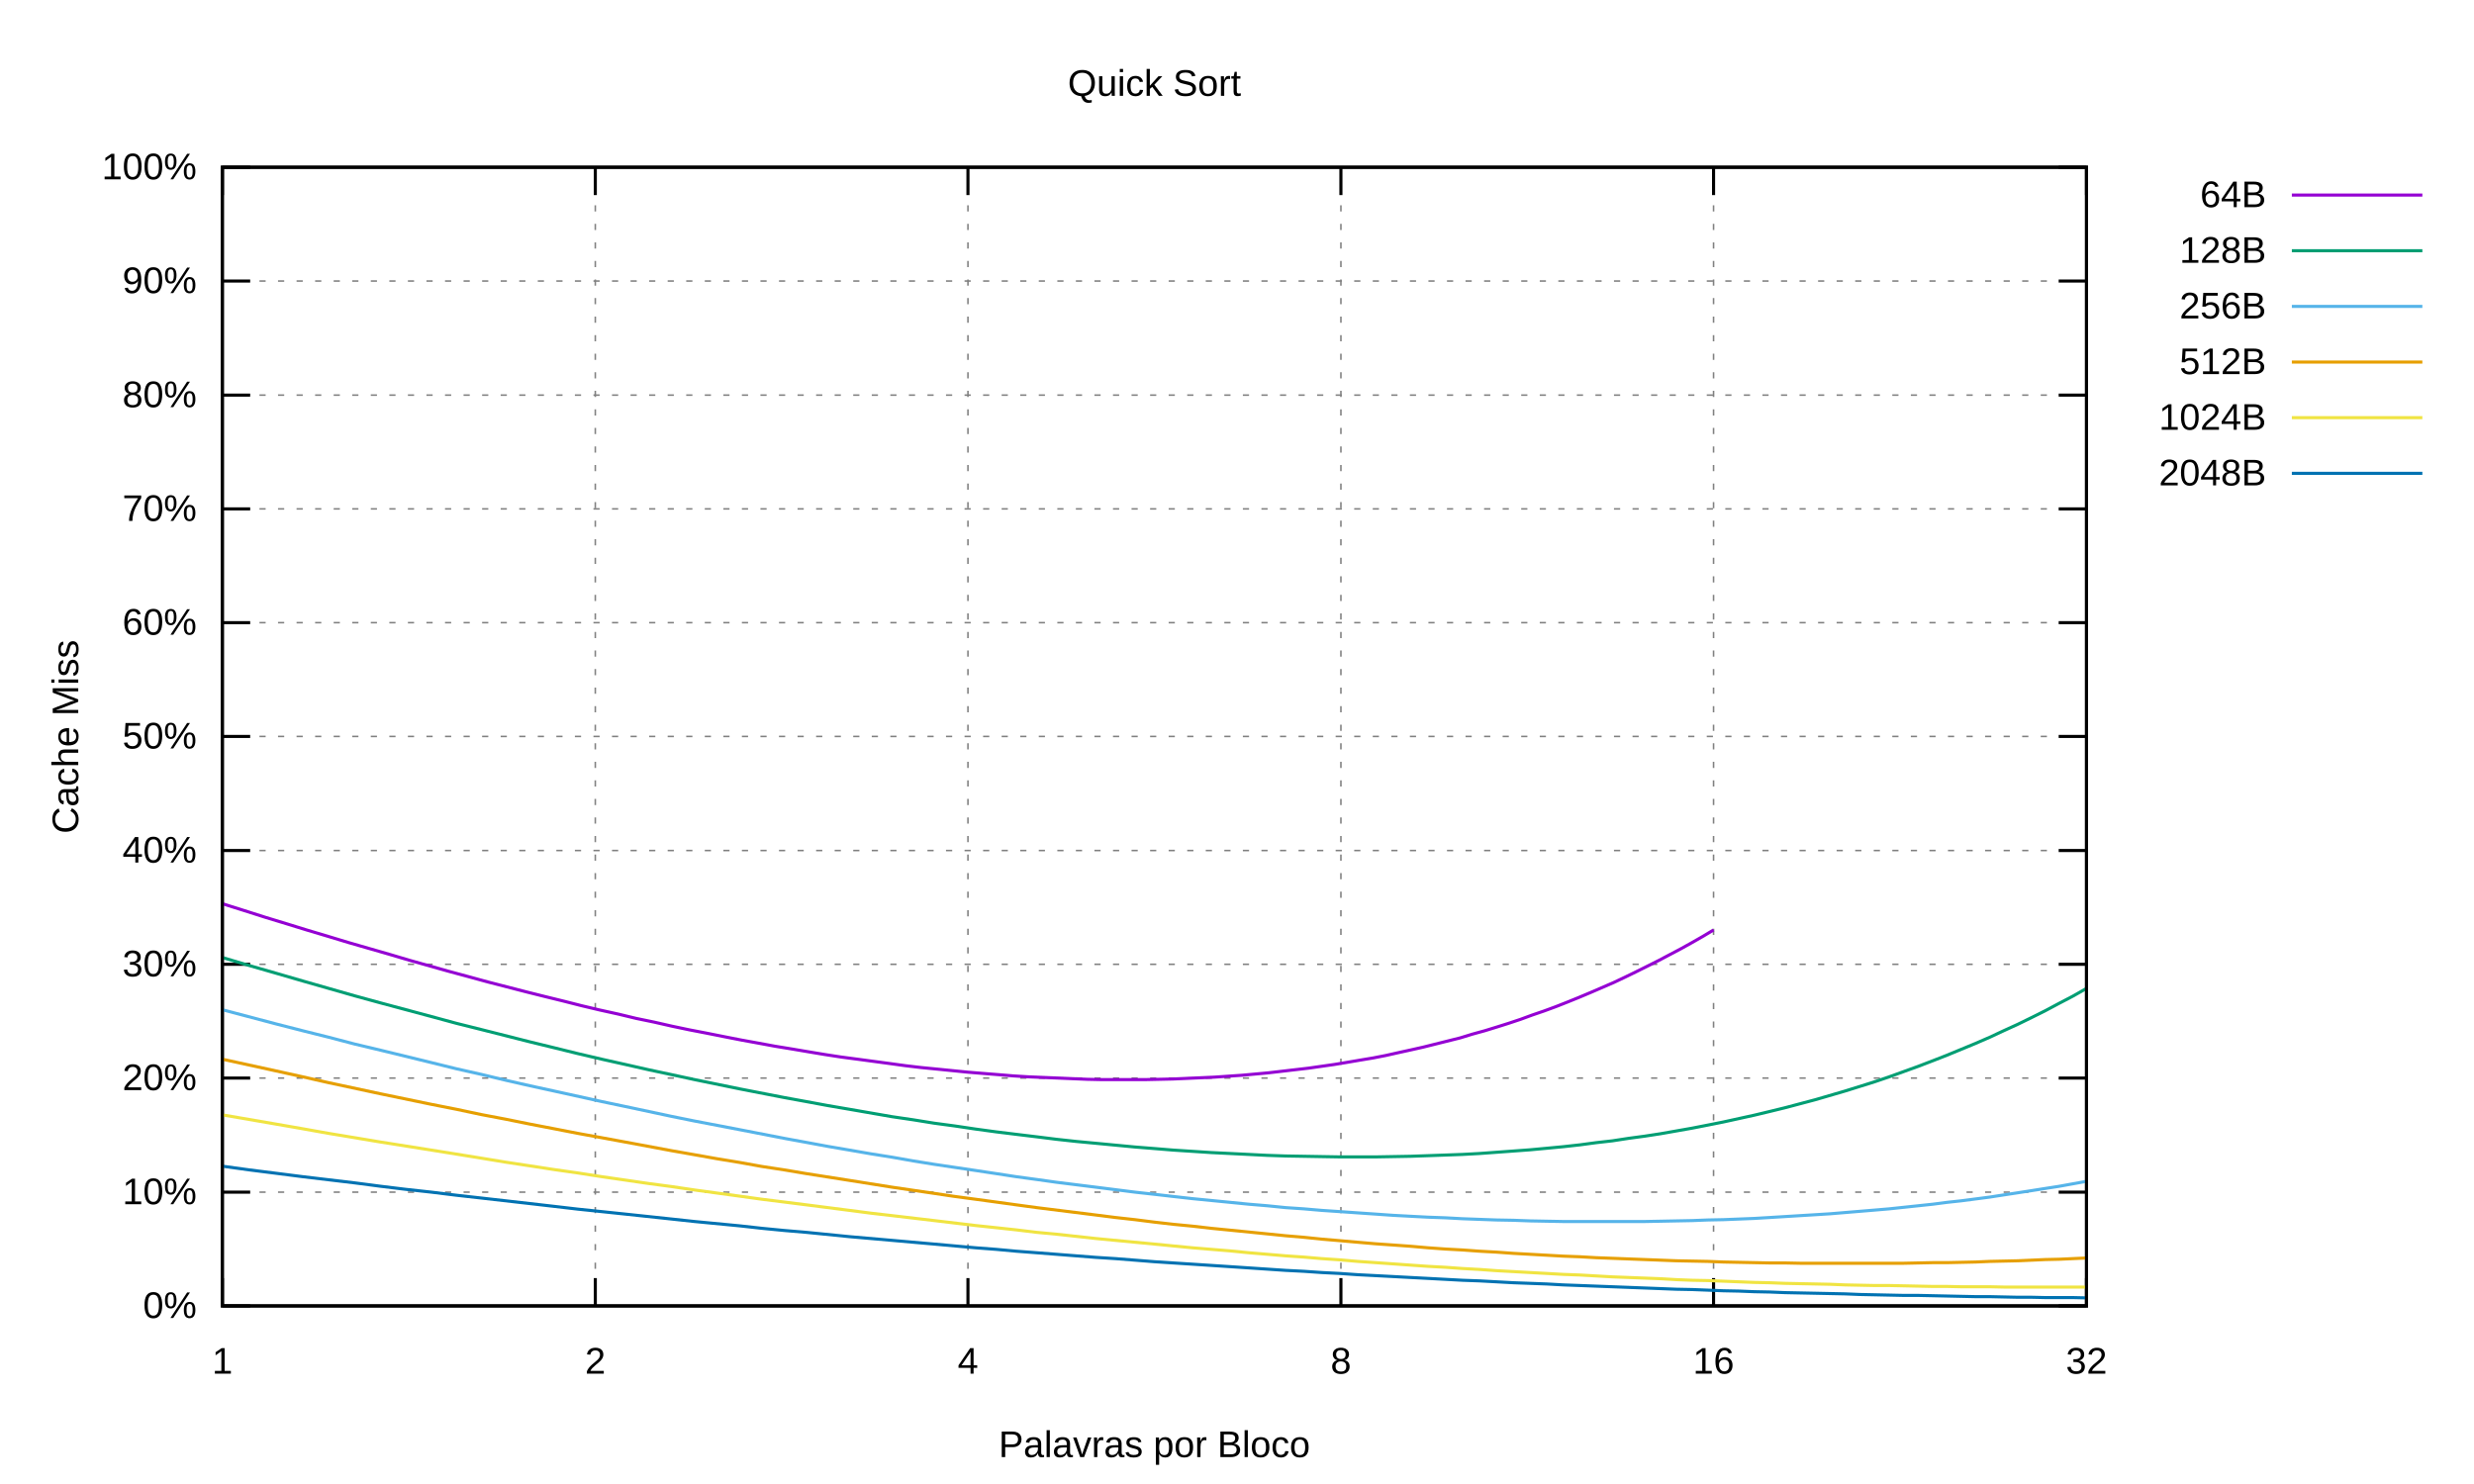
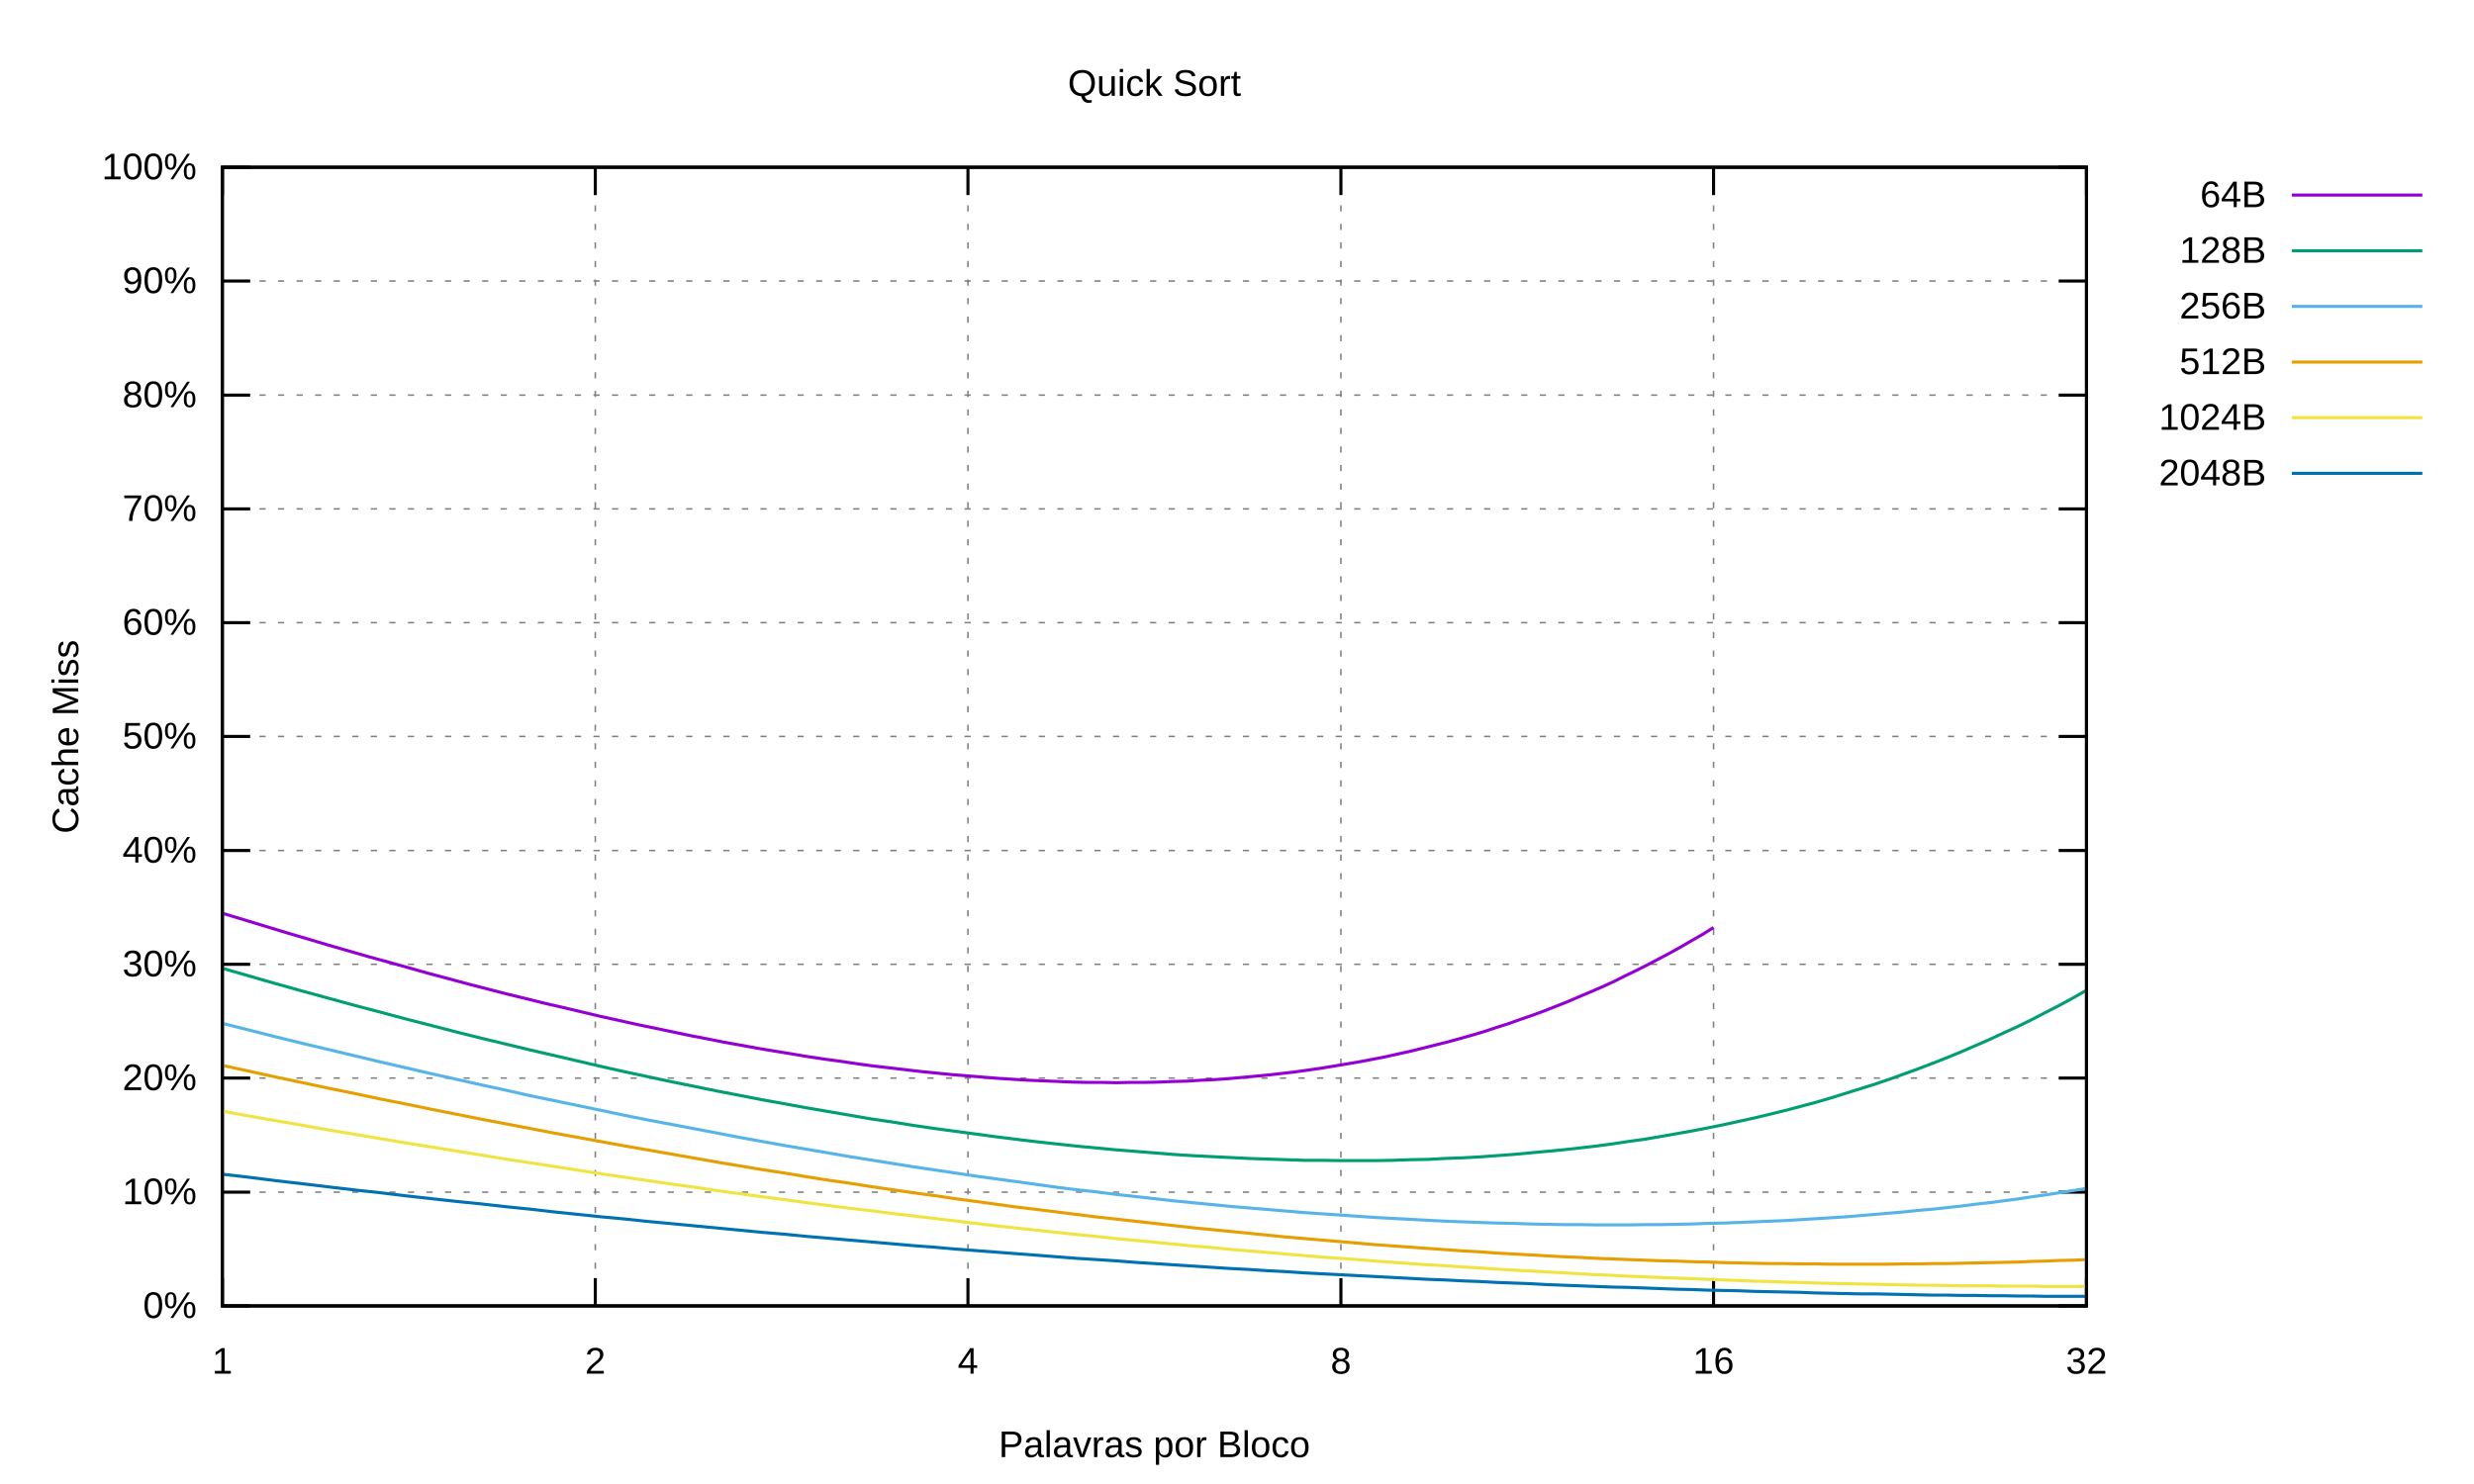
<svg xmlns="http://www.w3.org/2000/svg" xmlns:xlink="http://www.w3.org/1999/xlink" width="800" height="480" viewBox="0 0 800 480">
  <g id="gnuplot_canvas">
    <rect x="0" y="0" width="800" height="480" fill="none" />
    <defs>
      <circle id="gpDot" r="0.5" stroke-width="0.5" stroke="currentColor" />
      <path id="gpPt0" stroke-width="0.222" stroke="currentColor" d="M-1,0 h2 M0,-1 v2" />
      <path id="gpPt1" stroke-width="0.222" stroke="currentColor" d="M-1,-1 L1,1 M1,-1 L-1,1" />
      <path id="gpPt2" stroke-width="0.222" stroke="currentColor" d="M-1,0 L1,0 M0,-1 L0,1 M-1,-1 L1,1 M-1,1 L1,-1" />
      <rect id="gpPt3" stroke-width="0.222" stroke="currentColor" x="-1" y="-1" width="2" height="2" />
      <rect id="gpPt4" stroke-width="0.222" stroke="currentColor" fill="currentColor" x="-1" y="-1" width="2" height="2" />
      <circle id="gpPt5" stroke-width="0.222" stroke="currentColor" cx="0" cy="0" r="1" />
      <use xlink:href="#gpPt5" id="gpPt6" fill="currentColor" stroke="none" />
      <path id="gpPt7" stroke-width="0.222" stroke="currentColor" d="M0,-1.33 L-1.33,0.67 L1.33,0.67 z" />
      <use xlink:href="#gpPt7" id="gpPt8" fill="currentColor" stroke="none" />
      <use xlink:href="#gpPt7" id="gpPt9" stroke="currentColor" transform="rotate(180)" />
      <use xlink:href="#gpPt9" id="gpPt10" fill="currentColor" stroke="none" />
      <use xlink:href="#gpPt3" id="gpPt11" stroke="currentColor" transform="rotate(45)" />
      <use xlink:href="#gpPt11" id="gpPt12" fill="currentColor" stroke="none" />
      <path id="gpPt13" stroke-width="0.222" stroke="currentColor" d="M0,1.330 L1.265,0.411 L0.782,-1.067 L-0.782,-1.076 L-1.265,0.411 z" />
      <use xlink:href="#gpPt13" id="gpPt14" fill="currentColor" stroke="none" />
      <filter id="textbox" filterUnits="objectBoundingBox" x="0" y="0" height="1" width="1">
        <feFlood flood-color="white" flood-opacity="1" result="bgnd" />
        <feComposite in="SourceGraphic" in2="bgnd" operator="atop" />
      </filter>
      <filter id="greybox" filterUnits="objectBoundingBox" x="0" y="0" height="1" width="1">
        <feFlood flood-color="lightgrey" flood-opacity="1" result="grey" />
        <feComposite in="SourceGraphic" in2="grey" operator="atop" />
      </filter>
    </defs>
    <g fill="none" color="white" stroke="black" stroke-width="1.00" stroke-linecap="butt" stroke-linejoin="miter">
</g>
    <g fill="none" color="black" stroke="currentColor" stroke-width="1.00" stroke-linecap="butt" stroke-linejoin="miter">
</g>
    <g fill="none" color="black" stroke="black" stroke-width="0.50" stroke-linecap="butt" stroke-linejoin="miter">
</g>
    <g fill="none" color="gray" stroke="currentColor" stroke-width="0.50" stroke-linecap="butt" stroke-linejoin="miter">
      <path stroke="gray" stroke-dasharray="2,4" class="gridline" d="M71.9,422.4 L674.7,422.4  " />
    </g>
    <g fill="none" color="gray" stroke="gray" stroke-width="1.00" stroke-linecap="butt" stroke-linejoin="miter">
</g>
    <g fill="none" color="black" stroke="currentColor" stroke-width="1.00" stroke-linecap="butt" stroke-linejoin="miter">
      <path stroke="black" d="M71.9,422.4 L80.9,422.4 M674.7,422.4 L665.7,422.4  " />
      <g transform="translate(63.6,426.3)" stroke="none" fill="black" font-family="Arial" font-size="12.00" text-anchor="end">
        <text>
          <tspan font-family="Arial">0%</tspan>
        </text>
      </g>
    </g>
    <g fill="none" color="black" stroke="currentColor" stroke-width="1.00" stroke-linecap="butt" stroke-linejoin="miter">
</g>
    <g fill="none" color="black" stroke="black" stroke-width="0.50" stroke-linecap="butt" stroke-linejoin="miter">
</g>
    <g fill="none" color="gray" stroke="currentColor" stroke-width="0.50" stroke-linecap="butt" stroke-linejoin="miter">
      <path stroke="gray" stroke-dasharray="2,4" class="gridline" d="M71.9,385.6 L674.7,385.6  " />
    </g>
    <g fill="none" color="gray" stroke="gray" stroke-width="1.00" stroke-linecap="butt" stroke-linejoin="miter">
</g>
    <g fill="none" color="black" stroke="currentColor" stroke-width="1.00" stroke-linecap="butt" stroke-linejoin="miter">
      <path stroke="black" d="M71.9,385.6 L80.9,385.6 M674.7,385.6 L665.7,385.6  " />
      <g transform="translate(63.6,389.5)" stroke="none" fill="black" font-family="Arial" font-size="12.00" text-anchor="end">
        <text>
          <tspan font-family="Arial">10%</tspan>
        </text>
      </g>
    </g>
    <g fill="none" color="black" stroke="currentColor" stroke-width="1.00" stroke-linecap="butt" stroke-linejoin="miter">
</g>
    <g fill="none" color="black" stroke="black" stroke-width="0.50" stroke-linecap="butt" stroke-linejoin="miter">
</g>
    <g fill="none" color="gray" stroke="currentColor" stroke-width="0.50" stroke-linecap="butt" stroke-linejoin="miter">
      <path stroke="gray" stroke-dasharray="2,4" class="gridline" d="M71.9,348.7 L674.7,348.7  " />
    </g>
    <g fill="none" color="gray" stroke="gray" stroke-width="1.00" stroke-linecap="butt" stroke-linejoin="miter">
</g>
    <g fill="none" color="black" stroke="currentColor" stroke-width="1.00" stroke-linecap="butt" stroke-linejoin="miter">
      <path stroke="black" d="M71.9,348.7 L80.9,348.7 M674.7,348.7 L665.7,348.7  " />
      <g transform="translate(63.6,352.6)" stroke="none" fill="black" font-family="Arial" font-size="12.00" text-anchor="end">
        <text>
          <tspan font-family="Arial">20%</tspan>
        </text>
      </g>
    </g>
    <g fill="none" color="black" stroke="currentColor" stroke-width="1.00" stroke-linecap="butt" stroke-linejoin="miter">
</g>
    <g fill="none" color="black" stroke="black" stroke-width="0.50" stroke-linecap="butt" stroke-linejoin="miter">
</g>
    <g fill="none" color="gray" stroke="currentColor" stroke-width="0.50" stroke-linecap="butt" stroke-linejoin="miter">
      <path stroke="gray" stroke-dasharray="2,4" class="gridline" d="M71.9,311.9 L674.7,311.9  " />
    </g>
    <g fill="none" color="gray" stroke="gray" stroke-width="1.00" stroke-linecap="butt" stroke-linejoin="miter">
</g>
    <g fill="none" color="black" stroke="currentColor" stroke-width="1.00" stroke-linecap="butt" stroke-linejoin="miter">
      <path stroke="black" d="M71.9,311.9 L80.9,311.9 M674.7,311.9 L665.7,311.9  " />
      <g transform="translate(63.6,315.8)" stroke="none" fill="black" font-family="Arial" font-size="12.00" text-anchor="end">
        <text>
          <tspan font-family="Arial">30%</tspan>
        </text>
      </g>
    </g>
    <g fill="none" color="black" stroke="currentColor" stroke-width="1.00" stroke-linecap="butt" stroke-linejoin="miter">
</g>
    <g fill="none" color="black" stroke="black" stroke-width="0.50" stroke-linecap="butt" stroke-linejoin="miter">
</g>
    <g fill="none" color="gray" stroke="currentColor" stroke-width="0.50" stroke-linecap="butt" stroke-linejoin="miter">
      <path stroke="gray" stroke-dasharray="2,4" class="gridline" d="M71.9,275.1 L674.7,275.1  " />
    </g>
    <g fill="none" color="gray" stroke="gray" stroke-width="1.00" stroke-linecap="butt" stroke-linejoin="miter">
</g>
    <g fill="none" color="black" stroke="currentColor" stroke-width="1.00" stroke-linecap="butt" stroke-linejoin="miter">
      <path stroke="black" d="M71.9,275.1 L80.9,275.1 M674.7,275.1 L665.7,275.1  " />
      <g transform="translate(63.6,279.0)" stroke="none" fill="black" font-family="Arial" font-size="12.00" text-anchor="end">
        <text>
          <tspan font-family="Arial">40%</tspan>
        </text>
      </g>
    </g>
    <g fill="none" color="black" stroke="currentColor" stroke-width="1.00" stroke-linecap="butt" stroke-linejoin="miter">
</g>
    <g fill="none" color="black" stroke="black" stroke-width="0.50" stroke-linecap="butt" stroke-linejoin="miter">
</g>
    <g fill="none" color="gray" stroke="currentColor" stroke-width="0.50" stroke-linecap="butt" stroke-linejoin="miter">
      <path stroke="gray" stroke-dasharray="2,4" class="gridline" d="M71.9,238.2 L674.7,238.2  " />
    </g>
    <g fill="none" color="gray" stroke="gray" stroke-width="1.00" stroke-linecap="butt" stroke-linejoin="miter">
</g>
    <g fill="none" color="black" stroke="currentColor" stroke-width="1.00" stroke-linecap="butt" stroke-linejoin="miter">
      <path stroke="black" d="M71.9,238.2 L80.9,238.2 M674.7,238.2 L665.7,238.2  " />
      <g transform="translate(63.6,242.1)" stroke="none" fill="black" font-family="Arial" font-size="12.00" text-anchor="end">
        <text>
          <tspan font-family="Arial">50%</tspan>
        </text>
      </g>
    </g>
    <g fill="none" color="black" stroke="currentColor" stroke-width="1.00" stroke-linecap="butt" stroke-linejoin="miter">
</g>
    <g fill="none" color="black" stroke="black" stroke-width="0.50" stroke-linecap="butt" stroke-linejoin="miter">
</g>
    <g fill="none" color="gray" stroke="currentColor" stroke-width="0.50" stroke-linecap="butt" stroke-linejoin="miter">
      <path stroke="gray" stroke-dasharray="2,4" class="gridline" d="M71.9,201.4 L674.7,201.4  " />
    </g>
    <g fill="none" color="gray" stroke="gray" stroke-width="1.00" stroke-linecap="butt" stroke-linejoin="miter">
</g>
    <g fill="none" color="black" stroke="currentColor" stroke-width="1.00" stroke-linecap="butt" stroke-linejoin="miter">
      <path stroke="black" d="M71.9,201.4 L80.9,201.4 M674.7,201.4 L665.7,201.4  " />
      <g transform="translate(63.6,205.3)" stroke="none" fill="black" font-family="Arial" font-size="12.00" text-anchor="end">
        <text>
          <tspan font-family="Arial">60%</tspan>
        </text>
      </g>
    </g>
    <g fill="none" color="black" stroke="currentColor" stroke-width="1.00" stroke-linecap="butt" stroke-linejoin="miter">
</g>
    <g fill="none" color="black" stroke="black" stroke-width="0.50" stroke-linecap="butt" stroke-linejoin="miter">
</g>
    <g fill="none" color="gray" stroke="currentColor" stroke-width="0.50" stroke-linecap="butt" stroke-linejoin="miter">
      <path stroke="gray" stroke-dasharray="2,4" class="gridline" d="M71.9,164.6 L674.7,164.6  " />
    </g>
    <g fill="none" color="gray" stroke="gray" stroke-width="1.00" stroke-linecap="butt" stroke-linejoin="miter">
</g>
    <g fill="none" color="black" stroke="currentColor" stroke-width="1.00" stroke-linecap="butt" stroke-linejoin="miter">
      <path stroke="black" d="M71.9,164.6 L80.9,164.6 M674.7,164.6 L665.7,164.6  " />
      <g transform="translate(63.6,168.5)" stroke="none" fill="black" font-family="Arial" font-size="12.00" text-anchor="end">
        <text>
          <tspan font-family="Arial">70%</tspan>
        </text>
      </g>
    </g>
    <g fill="none" color="black" stroke="currentColor" stroke-width="1.00" stroke-linecap="butt" stroke-linejoin="miter">
</g>
    <g fill="none" color="black" stroke="black" stroke-width="0.50" stroke-linecap="butt" stroke-linejoin="miter">
</g>
    <g fill="none" color="gray" stroke="currentColor" stroke-width="0.50" stroke-linecap="butt" stroke-linejoin="miter">
      <path stroke="gray" stroke-dasharray="2,4" class="gridline" d="M71.9,127.8 L674.7,127.8  " />
    </g>
    <g fill="none" color="gray" stroke="gray" stroke-width="1.00" stroke-linecap="butt" stroke-linejoin="miter">
</g>
    <g fill="none" color="black" stroke="currentColor" stroke-width="1.00" stroke-linecap="butt" stroke-linejoin="miter">
      <path stroke="black" d="M71.9,127.8 L80.9,127.8 M674.7,127.8 L665.7,127.8  " />
      <g transform="translate(63.6,131.7)" stroke="none" fill="black" font-family="Arial" font-size="12.00" text-anchor="end">
        <text>
          <tspan font-family="Arial">80%</tspan>
        </text>
      </g>
    </g>
    <g fill="none" color="black" stroke="currentColor" stroke-width="1.00" stroke-linecap="butt" stroke-linejoin="miter">
</g>
    <g fill="none" color="black" stroke="black" stroke-width="0.50" stroke-linecap="butt" stroke-linejoin="miter">
</g>
    <g fill="none" color="gray" stroke="currentColor" stroke-width="0.50" stroke-linecap="butt" stroke-linejoin="miter">
      <path stroke="gray" stroke-dasharray="2,4" class="gridline" d="M71.9,90.9 L674.7,90.9  " />
    </g>
    <g fill="none" color="gray" stroke="gray" stroke-width="1.00" stroke-linecap="butt" stroke-linejoin="miter">
</g>
    <g fill="none" color="black" stroke="currentColor" stroke-width="1.00" stroke-linecap="butt" stroke-linejoin="miter">
      <path stroke="black" d="M71.9,90.9 L80.9,90.9 M674.7,90.9 L665.7,90.9  " />
      <g transform="translate(63.6,94.8)" stroke="none" fill="black" font-family="Arial" font-size="12.00" text-anchor="end">
        <text>
          <tspan font-family="Arial">90%</tspan>
        </text>
      </g>
    </g>
    <g fill="none" color="black" stroke="currentColor" stroke-width="1.00" stroke-linecap="butt" stroke-linejoin="miter">
</g>
    <g fill="none" color="black" stroke="black" stroke-width="0.50" stroke-linecap="butt" stroke-linejoin="miter">
</g>
    <g fill="none" color="gray" stroke="currentColor" stroke-width="0.50" stroke-linecap="butt" stroke-linejoin="miter">
      <path stroke="gray" stroke-dasharray="2,4" class="gridline" d="M71.9,54.1 L674.7,54.1  " />
    </g>
    <g fill="none" color="gray" stroke="gray" stroke-width="1.00" stroke-linecap="butt" stroke-linejoin="miter">
</g>
    <g fill="none" color="black" stroke="currentColor" stroke-width="1.00" stroke-linecap="butt" stroke-linejoin="miter">
      <path stroke="black" d="M71.9,54.1 L80.9,54.1 M674.7,54.1 L665.7,54.1  " />
      <g transform="translate(63.6,58.0)" stroke="none" fill="black" font-family="Arial" font-size="12.00" text-anchor="end">
        <text>
          <tspan font-family="Arial">100%</tspan>
        </text>
      </g>
    </g>
    <g fill="none" color="black" stroke="currentColor" stroke-width="1.00" stroke-linecap="butt" stroke-linejoin="miter">
</g>
    <g fill="none" color="black" stroke="black" stroke-width="0.50" stroke-linecap="butt" stroke-linejoin="miter">
</g>
    <g fill="none" color="gray" stroke="currentColor" stroke-width="0.50" stroke-linecap="butt" stroke-linejoin="miter">
      <path stroke="gray" stroke-dasharray="2,4" class="gridline" d="M71.9,422.4 L71.9,54.1  " />
    </g>
    <g fill="none" color="gray" stroke="gray" stroke-width="1.00" stroke-linecap="butt" stroke-linejoin="miter">
</g>
    <g fill="none" color="black" stroke="currentColor" stroke-width="1.00" stroke-linecap="butt" stroke-linejoin="miter">
      <path stroke="black" d="M71.9,422.4 L71.9,413.4 M71.9,54.1 L71.9,63.1  " />
      <g transform="translate(71.9,444.3)" stroke="none" fill="black" font-family="Arial" font-size="12.00" text-anchor="middle">
        <text>
          <tspan font-family="Arial"> 1</tspan>
        </text>
      </g>
    </g>
    <g fill="none" color="black" stroke="currentColor" stroke-width="1.00" stroke-linecap="butt" stroke-linejoin="miter">
</g>
    <g fill="none" color="black" stroke="black" stroke-width="0.50" stroke-linecap="butt" stroke-linejoin="miter">
</g>
    <g fill="none" color="gray" stroke="currentColor" stroke-width="0.50" stroke-linecap="butt" stroke-linejoin="miter">
      <path stroke="gray" stroke-dasharray="2,4" class="gridline" d="M192.5,422.4 L192.5,54.1  " />
    </g>
    <g fill="none" color="gray" stroke="gray" stroke-width="1.00" stroke-linecap="butt" stroke-linejoin="miter">
</g>
    <g fill="none" color="black" stroke="currentColor" stroke-width="1.00" stroke-linecap="butt" stroke-linejoin="miter">
      <path stroke="black" d="M192.5,422.4 L192.5,413.4 M192.5,54.1 L192.5,63.1  " />
      <g transform="translate(192.5,444.3)" stroke="none" fill="black" font-family="Arial" font-size="12.00" text-anchor="middle">
        <text>
          <tspan font-family="Arial"> 2</tspan>
        </text>
      </g>
    </g>
    <g fill="none" color="black" stroke="currentColor" stroke-width="1.00" stroke-linecap="butt" stroke-linejoin="miter">
</g>
    <g fill="none" color="black" stroke="black" stroke-width="0.50" stroke-linecap="butt" stroke-linejoin="miter">
</g>
    <g fill="none" color="gray" stroke="currentColor" stroke-width="0.50" stroke-linecap="butt" stroke-linejoin="miter">
      <path stroke="gray" stroke-dasharray="2,4" class="gridline" d="M313.0,422.4 L313.0,54.1  " />
    </g>
    <g fill="none" color="gray" stroke="gray" stroke-width="1.00" stroke-linecap="butt" stroke-linejoin="miter">
</g>
    <g fill="none" color="black" stroke="currentColor" stroke-width="1.00" stroke-linecap="butt" stroke-linejoin="miter">
      <path stroke="black" d="M313.0,422.4 L313.0,413.4 M313.0,54.1 L313.0,63.1  " />
      <g transform="translate(313.0,444.3)" stroke="none" fill="black" font-family="Arial" font-size="12.00" text-anchor="middle">
        <text>
          <tspan font-family="Arial"> 4</tspan>
        </text>
      </g>
    </g>
    <g fill="none" color="black" stroke="currentColor" stroke-width="1.00" stroke-linecap="butt" stroke-linejoin="miter">
</g>
    <g fill="none" color="black" stroke="black" stroke-width="0.50" stroke-linecap="butt" stroke-linejoin="miter">
</g>
    <g fill="none" color="gray" stroke="currentColor" stroke-width="0.50" stroke-linecap="butt" stroke-linejoin="miter">
      <path stroke="gray" stroke-dasharray="2,4" class="gridline" d="M433.6,422.4 L433.6,54.1  " />
    </g>
    <g fill="none" color="gray" stroke="gray" stroke-width="1.00" stroke-linecap="butt" stroke-linejoin="miter">
</g>
    <g fill="none" color="black" stroke="currentColor" stroke-width="1.00" stroke-linecap="butt" stroke-linejoin="miter">
      <path stroke="black" d="M433.6,422.4 L433.6,413.4 M433.6,54.1 L433.6,63.1  " />
      <g transform="translate(433.6,444.3)" stroke="none" fill="black" font-family="Arial" font-size="12.00" text-anchor="middle">
        <text>
          <tspan font-family="Arial"> 8</tspan>
        </text>
      </g>
    </g>
    <g fill="none" color="black" stroke="currentColor" stroke-width="1.00" stroke-linecap="butt" stroke-linejoin="miter">
</g>
    <g fill="none" color="black" stroke="black" stroke-width="0.50" stroke-linecap="butt" stroke-linejoin="miter">
</g>
    <g fill="none" color="gray" stroke="currentColor" stroke-width="0.50" stroke-linecap="butt" stroke-linejoin="miter">
      <path stroke="gray" stroke-dasharray="2,4" class="gridline" d="M554.1,422.4 L554.1,54.1  " />
    </g>
    <g fill="none" color="gray" stroke="gray" stroke-width="1.00" stroke-linecap="butt" stroke-linejoin="miter">
</g>
    <g fill="none" color="black" stroke="currentColor" stroke-width="1.00" stroke-linecap="butt" stroke-linejoin="miter">
      <path stroke="black" d="M554.1,422.4 L554.1,413.4 M554.1,54.1 L554.1,63.1  " />
      <g transform="translate(554.1,444.3)" stroke="none" fill="black" font-family="Arial" font-size="12.00" text-anchor="middle">
        <text>
          <tspan font-family="Arial"> 16</tspan>
        </text>
      </g>
    </g>
    <g fill="none" color="black" stroke="currentColor" stroke-width="1.00" stroke-linecap="butt" stroke-linejoin="miter">
</g>
    <g fill="none" color="black" stroke="black" stroke-width="0.50" stroke-linecap="butt" stroke-linejoin="miter">
</g>
    <g fill="none" color="gray" stroke="currentColor" stroke-width="0.50" stroke-linecap="butt" stroke-linejoin="miter">
      <path stroke="gray" stroke-dasharray="2,4" class="gridline" d="M674.7,422.4 L674.7,54.1  " />
    </g>
    <g fill="none" color="gray" stroke="gray" stroke-width="1.00" stroke-linecap="butt" stroke-linejoin="miter">
</g>
    <g fill="none" color="black" stroke="currentColor" stroke-width="1.00" stroke-linecap="butt" stroke-linejoin="miter">
      <path stroke="black" d="M674.7,422.4 L674.7,413.4 M674.7,54.1 L674.7,63.1  " />
      <g transform="translate(674.7,444.3)" stroke="none" fill="black" font-family="Arial" font-size="12.00" text-anchor="middle">
        <text>
          <tspan font-family="Arial"> 32</tspan>
        </text>
      </g>
    </g>
    <g fill="none" color="black" stroke="currentColor" stroke-width="1.00" stroke-linecap="butt" stroke-linejoin="miter">
</g>
    <g fill="none" color="black" stroke="currentColor" stroke-width="1.00" stroke-linecap="butt" stroke-linejoin="miter">
      <path stroke="black" d="M71.9,54.1 L71.9,422.4 L674.7,422.4 L674.7,54.1 L71.9,54.1 Z  " />
    </g>
    <g fill="none" color="black" stroke="currentColor" stroke-width="1.00" stroke-linecap="butt" stroke-linejoin="miter">
      <g transform="translate(25.3,238.3) rotate(270)" stroke="none" fill="black" font-family="Arial" font-size="12.00" text-anchor="middle">
        <text>
          <tspan font-family="Arial">Cache Miss</tspan>
        </text>
      </g>
    </g>
    <g fill="none" color="black" stroke="currentColor" stroke-width="1.00" stroke-linecap="butt" stroke-linejoin="miter">
      <g transform="translate(373.3,471.3)" stroke="none" fill="black" font-family="Arial" font-size="12.00" text-anchor="middle">
        <text>
          <tspan font-family="Arial">Palavras por Bloco</tspan>
        </text>
      </g>
    </g>
    <g fill="none" color="black" stroke="currentColor" stroke-width="1.00" stroke-linecap="butt" stroke-linejoin="miter">
      <g transform="translate(373.3,31.0)" stroke="none" fill="black" font-family="Arial" font-size="12.00" text-anchor="middle">
        <text>
          <tspan font-family="Arial">Quick Sort</tspan>
        </text>
      </g>
    </g>
    <g fill="none" color="black" stroke="currentColor" stroke-width="1.00" stroke-linecap="butt" stroke-linejoin="miter">
</g>
    <g id="gnuplot_plot_1">
      <g fill="none" color="black" stroke="currentColor" stroke-width="1.00" stroke-linecap="butt" stroke-linejoin="miter">
        <g transform="translate(732.8,67.0)" stroke="none" fill="black" font-family="Arial" font-size="12.00" text-anchor="end">
          <text>
            <tspan font-family="Arial">64B</tspan>
          </text>
        </g>
      </g>
      <g fill="none" color="black" stroke="currentColor" stroke-width="1.00" stroke-linecap="butt" stroke-linejoin="miter">
-         <path stroke="rgb(148,   0, 211)" d="M741.1,63.1 L783.3,63.1 M71.9,292.3 L78.9,294.5 L85.8,296.7 L92.7,298.8 L99.5,300.9 L106.2,302.9   L112.8,304.9 L119.4,306.8 L126.0,308.7 L132.4,310.6 L138.8,312.4 L145.2,314.2 L151.5,315.9 L157.7,317.6   L163.9,319.2 L170.1,320.8 L176.1,322.3 L182.2,323.8 L188.1,325.3 L194.0,326.7 L199.9,328.0 L205.7,329.4   L211.5,330.6 L217.2,331.9 L222.9,333.1 L228.6,334.2 L234.1,335.3 L239.7,336.4 L245.2,337.4 L250.6,338.4   L256.1,339.3 L261.4,340.2 L266.8,341.1 L272.0,341.9 L277.3,342.6 L282.5,343.3 L287.7,344.0 L292.8,344.7   L297.9,345.3 L303.0,345.8 L308.0,346.3 L313.0,346.8 L317.9,347.2 L322.9,347.6 L327.7,348.0 L332.6,348.3   L337.4,348.5 L342.2,348.7 L346.9,348.9 L351.6,349.1 L356.3,349.2 L361.0,349.2 L365.6,349.2 L370.2,349.2   L374.8,349.1 L379.3,349.0 L383.8,348.8 L388.3,348.6 L392.7,348.4 L397.1,348.1 L401.5,347.8 L405.9,347.4   L410.2,347.0 L414.5,346.5 L418.8,346.0 L423.1,345.5 L427.3,344.9 L431.5,344.3 L435.7,343.6 L439.8,342.9   L444.0,342.2 L448.1,341.4 L452.1,340.5 L456.2,339.6 L460.2,338.7 L464.2,337.7 L468.2,336.7 L472.2,335.7   L476.1,334.5 L480.1,333.4 L484.0,332.2 L487.8,331.0 L491.7,329.7 L495.5,328.3 L499.3,327.0 L503.1,325.6   L506.9,324.1 L510.6,322.6 L514.4,321.0 L518.1,319.4 L521.8,317.8 L525.4,316.1 L529.1,314.3 L532.7,312.5   L536.3,310.7 L539.9,308.8 L543.5,306.9 L547.1,304.9 L550.6,302.9 L554.1,300.8  " />
+         <path stroke="rgb(148,   0, 211)" d="M741.1,63.1 L783.3,63.1 M71.9,295.4 L78.9,297.5 L85.8,299.6 L92.7,301.7 L99.5,303.7 L106.2,305.7   L112.8,307.6 L119.4,309.5 L126.0,311.3 L132.4,313.1 L138.8,314.9 L145.2,316.6 L151.5,318.3 L157.7,319.9   L163.9,321.5 L170.1,323.0 L176.1,324.5 L182.2,325.9 L188.1,327.3 L194.0,328.7 L199.9,330.0 L205.7,331.3   L211.5,332.5 L217.2,333.7 L222.9,334.9 L228.6,336.0 L234.1,337.1 L239.7,338.1 L245.2,339.1 L250.6,340.0   L256.1,340.9 L261.4,341.8 L266.8,342.6 L272.0,343.3 L277.3,344.1 L282.5,344.8 L287.7,345.4 L292.8,346.0   L297.9,346.6 L303.0,347.1 L308.0,347.6 L313.0,348.0 L317.9,348.4 L322.9,348.8 L327.7,349.1 L332.6,349.4   L337.4,349.6 L342.2,349.8 L346.9,350.0 L351.6,350.1 L356.3,350.1 L361.0,350.2 L365.6,350.1 L370.2,350.1   L374.8,350.0 L379.3,349.8 L383.8,349.7 L388.3,349.4 L392.7,349.2 L397.1,348.9 L401.5,348.5 L405.9,348.1   L410.2,347.7 L414.5,347.2 L418.8,346.7 L423.1,346.1 L427.3,345.5 L431.5,344.8 L435.7,344.1 L439.8,343.4   L444.0,342.6 L448.1,341.8 L452.1,340.9 L456.2,340.0 L460.2,339.0 L464.2,338.0 L468.2,337.0 L472.2,335.9   L476.1,334.8 L480.1,333.6 L484.0,332.3 L487.8,331.1 L491.7,329.7 L495.5,328.4 L499.3,327.0 L503.1,325.5   L506.9,324.0 L510.6,322.4 L514.4,320.8 L518.1,319.2 L521.8,317.5 L525.4,315.7 L529.1,313.9 L532.7,312.1   L536.3,310.2 L539.9,308.3 L543.5,306.3 L547.1,304.2 L550.6,302.2 L554.1,300.0  " />
      </g>
    </g>
    <g id="gnuplot_plot_2">
      <g fill="none" color="black" stroke="currentColor" stroke-width="1.00" stroke-linecap="butt" stroke-linejoin="miter">
        <g transform="translate(732.8,85.0)" stroke="none" fill="black" font-family="Arial" font-size="12.00" text-anchor="end">
          <text>
            <tspan font-family="Arial">128B</tspan>
          </text>
        </g>
      </g>
      <g fill="none" color="black" stroke="currentColor" stroke-width="1.00" stroke-linecap="butt" stroke-linejoin="miter">
-         <path stroke="rgb(  0, 158, 115)" d="M741.1,81.1 L783.3,81.1 M71.9,309.7 L80.6,312.3 L89.3,314.8 L97.9,317.3 L106.3,319.7 L114.7,322.1   L123.1,324.4 L131.3,326.6 L139.5,328.8 L147.6,331.0 L155.6,333.0 L163.5,335.0 L171.4,337.0 L179.2,338.9   L186.9,340.8 L194.6,342.6 L202.2,344.3 L209.7,346.0 L217.2,347.6 L224.6,349.2 L231.9,350.7 L239.2,352.2   L246.4,353.6 L253.6,355.0 L260.7,356.3 L267.7,357.6 L274.7,358.8 L281.6,360.0 L288.5,361.2 L295.3,362.2   L302.1,363.3 L308.8,364.2 L315.5,365.2 L322.1,366.1 L328.6,366.9 L335.2,367.7 L341.6,368.5 L348.0,369.2   L354.4,369.8 L360.7,370.4 L367.0,371.0 L373.3,371.5 L379.4,372.0 L385.6,372.4 L391.7,372.8 L397.8,373.1   L403.8,373.4 L409.8,373.7 L415.7,373.9 L421.6,374.0 L427.4,374.1 L433.3,374.2 L439.0,374.2 L444.8,374.2   L450.5,374.1 L456.1,374.0 L461.8,373.8 L467.4,373.6 L472.9,373.4 L478.4,373.1 L483.9,372.7 L489.4,372.3   L494.8,371.9 L500.2,371.4 L505.5,370.9 L510.9,370.3 L516.1,369.6 L521.4,369.0 L526.6,368.2 L531.8,367.5   L537.0,366.7 L542.1,365.8 L547.2,364.9 L552.3,363.9 L557.3,362.9 L562.3,361.8 L567.3,360.7 L572.3,359.5   L577.2,358.3 L582.1,357.0 L587.0,355.7 L591.8,354.3 L596.6,352.9 L601.4,351.4 L606.2,349.9 L610.9,348.3   L615.6,346.6 L620.3,344.9 L625.0,343.1 L629.6,341.3 L634.2,339.4 L638.8,337.5 L643.4,335.5 L647.9,333.4   L652.5,331.3 L657.0,329.1 L661.4,326.9 L665.9,324.5 L670.3,322.2 L674.7,319.7  " />
+         <path stroke="rgb(  0, 158, 115)" d="M741.1,81.1 L783.3,81.1 M71.9,313.2 L80.6,315.7 L89.3,318.2 L97.9,320.6 L106.3,322.9 L114.7,325.2   L123.1,327.4 L131.3,329.6 L139.5,331.7 L147.6,333.8 L155.6,335.8 L163.5,337.7 L171.4,339.6 L179.2,341.4   L186.9,343.2 L194.6,345.0 L202.2,346.7 L209.7,348.3 L217.2,349.9 L224.6,351.4 L231.9,352.9 L239.2,354.3   L246.4,355.7 L253.6,357.0 L260.7,358.3 L267.7,359.5 L274.7,360.7 L281.6,361.9 L288.5,362.9 L295.3,364.0   L302.1,365.0 L308.8,365.9 L315.5,366.8 L322.1,367.7 L328.6,368.5 L335.2,369.3 L341.6,370.0 L348.0,370.7   L354.4,371.3 L360.7,371.9 L367.0,372.4 L373.3,372.9 L379.4,373.4 L385.6,373.8 L391.7,374.1 L397.8,374.4   L403.8,374.7 L409.8,374.9 L415.7,375.1 L421.6,375.3 L427.4,375.3 L433.3,375.4 L439.0,375.4 L444.8,375.4   L450.5,375.3 L456.1,375.1 L461.8,375.0 L467.4,374.7 L472.9,374.5 L478.4,374.2 L483.9,373.8 L489.4,373.4   L494.8,372.9 L500.2,372.4 L505.5,371.9 L510.9,371.3 L516.1,370.7 L521.4,370.0 L526.6,369.2 L531.8,368.5   L537.0,367.6 L542.1,366.7 L547.2,365.8 L552.3,364.8 L557.3,363.8 L562.3,362.7 L567.3,361.6 L572.3,360.4   L577.2,359.2 L582.1,357.9 L587.0,356.6 L591.8,355.2 L596.6,353.7 L601.4,352.2 L606.2,350.7 L610.9,349.1   L615.6,347.4 L620.3,345.7 L625.0,343.9 L629.6,342.1 L634.2,340.2 L638.8,338.2 L643.4,336.2 L647.9,334.1   L652.5,332.0 L657.0,329.8 L661.4,327.5 L665.9,325.2 L670.3,322.8 L674.7,320.3  " />
      </g>
    </g>
    <g id="gnuplot_plot_3">
      <g fill="none" color="black" stroke="currentColor" stroke-width="1.00" stroke-linecap="butt" stroke-linejoin="miter">
        <g transform="translate(732.8,103.0)" stroke="none" fill="black" font-family="Arial" font-size="12.00" text-anchor="end">
          <text>
            <tspan font-family="Arial">256B</tspan>
          </text>
        </g>
      </g>
      <g fill="none" color="black" stroke="currentColor" stroke-width="1.00" stroke-linecap="butt" stroke-linejoin="miter">
-         <path stroke="rgb( 86, 180, 233)" d="M741.1,99.1 L783.3,99.1 M71.9,326.6 L80.6,328.9 L89.3,331.2 L97.9,333.4 L106.3,335.5 L114.7,337.7   L123.1,339.7 L131.3,341.7 L139.5,343.7 L147.6,345.7 L155.6,347.5 L163.5,349.4 L171.4,351.2 L179.2,352.9   L186.9,354.6 L194.6,356.3 L202.2,357.9 L209.7,359.5 L217.2,361.1 L224.6,362.6 L231.9,364.0 L239.2,365.4   L246.4,366.8 L253.6,368.2 L260.7,369.5 L267.7,370.8 L274.7,372.0 L281.6,373.2 L288.5,374.3 L295.3,375.5   L302.1,376.6 L308.8,377.6 L315.5,378.6 L322.1,379.6 L328.6,380.6 L335.2,381.5 L341.6,382.4 L348.0,383.2   L354.4,384.0 L360.7,384.8 L367.0,385.6 L373.3,386.3 L379.4,387.0 L385.6,387.7 L391.7,388.3 L397.8,388.9   L403.8,389.5 L409.8,390.0 L415.7,390.6 L421.6,391.0 L427.4,391.5 L433.3,391.9 L439.0,392.3 L444.8,392.7   L450.5,393.1 L456.1,393.4 L461.8,393.7 L467.4,393.9 L472.9,394.2 L478.4,394.4 L483.9,394.6 L489.4,394.7   L494.8,394.9 L500.2,395.0 L505.5,395.1 L510.9,395.1 L516.1,395.1 L521.4,395.1 L526.6,395.1 L531.8,395.1   L537.0,395.0 L542.1,394.9 L547.2,394.8 L552.3,394.6 L557.3,394.5 L562.3,394.3 L567.3,394.1 L572.3,393.8   L577.2,393.5 L582.1,393.2 L587.0,392.9 L591.8,392.6 L596.6,392.2 L601.4,391.8 L606.2,391.4 L610.9,391.0   L615.6,390.5 L620.3,390.0 L625.0,389.5 L629.6,388.9 L634.2,388.4 L638.8,387.8 L643.4,387.2 L647.9,386.5   L652.5,385.8 L657.0,385.1 L661.4,384.4 L665.9,383.7 L670.3,382.9 L674.7,382.1  " />
+         <path stroke="rgb( 86, 180, 233)" d="M741.1,99.1 L783.3,99.1 M71.9,331.0 L80.6,333.2 L89.3,335.4 L97.9,337.5 L106.3,339.5 L114.7,341.5   L123.1,343.5 L131.3,345.4 L139.5,347.3 L147.6,349.1 L155.6,350.9 L163.5,352.6 L171.4,354.4 L179.2,356.0   L186.9,357.6 L194.6,359.2 L202.2,360.8 L209.7,362.3 L217.2,363.7 L224.6,365.1 L231.9,366.5 L239.2,367.9   L246.4,369.2 L253.6,370.5 L260.7,371.7 L267.7,372.9 L274.7,374.1 L281.6,375.2 L288.5,376.3 L295.3,377.4   L302.1,378.4 L308.8,379.4 L315.5,380.4 L322.1,381.3 L328.6,382.2 L335.2,383.1 L341.6,384.0 L348.0,384.8   L354.4,385.5 L360.7,386.3 L367.0,387.0 L373.3,387.7 L379.4,388.4 L385.6,389.0 L391.7,389.6 L397.8,390.2   L403.8,390.7 L409.8,391.2 L415.7,391.7 L421.6,392.2 L427.4,392.6 L433.3,393.0 L439.0,393.4 L444.8,393.8   L450.5,394.1 L456.1,394.4 L461.8,394.7 L467.4,395.0 L472.9,395.2 L478.4,395.4 L483.9,395.6 L489.4,395.7   L494.8,395.9 L500.2,396.0 L505.5,396.1 L510.9,396.1 L516.1,396.2 L521.4,396.2 L526.6,396.2 L531.8,396.1   L537.0,396.1 L542.1,396.0 L547.2,395.9 L552.3,395.7 L557.3,395.6 L562.3,395.4 L567.3,395.2 L572.3,395.0   L577.2,394.8 L582.1,394.5 L587.0,394.2 L591.8,393.9 L596.6,393.6 L601.4,393.2 L606.2,392.8 L610.9,392.4   L615.6,392.0 L620.3,391.5 L625.0,391.1 L629.6,390.6 L634.2,390.1 L638.8,389.5 L643.4,389.0 L647.9,388.4   L652.5,387.8 L657.0,387.1 L661.4,386.5 L665.9,385.8 L670.3,385.1 L674.7,384.4  " />
      </g>
    </g>
    <g id="gnuplot_plot_4">
      <g fill="none" color="black" stroke="currentColor" stroke-width="1.00" stroke-linecap="butt" stroke-linejoin="miter">
        <g transform="translate(732.8,121.0)" stroke="none" fill="black" font-family="Arial" font-size="12.00" text-anchor="end">
          <text>
            <tspan font-family="Arial">512B</tspan>
          </text>
        </g>
      </g>
      <g fill="none" color="black" stroke="currentColor" stroke-width="1.00" stroke-linecap="butt" stroke-linejoin="miter">
-         <path stroke="rgb(230, 159,   0)" d="M741.1,117.1 L783.3,117.1 M71.9,342.6 L80.6,344.5 L89.3,346.4 L97.9,348.3 L106.3,350.2 L114.7,352.0   L123.1,353.8 L131.3,355.5 L139.5,357.2 L147.6,358.8 L155.6,360.5 L163.5,362.0 L171.4,363.6 L179.2,365.1   L186.9,366.6 L194.6,368.0 L202.2,369.4 L209.7,370.8 L217.2,372.2 L224.6,373.5 L231.9,374.8 L239.2,376.0   L246.4,377.3 L253.6,378.4 L260.7,379.6 L267.7,380.7 L274.7,381.8 L281.6,382.9 L288.5,384.0 L295.3,385.0   L302.1,386.0 L308.8,387.0 L315.5,387.9 L322.1,388.8 L328.6,389.7 L335.2,390.6 L341.6,391.4 L348.0,392.2   L354.4,393.0 L360.7,393.8 L367.0,394.5 L373.3,395.3 L379.4,396.0 L385.6,396.6 L391.7,397.3 L397.8,397.9   L403.8,398.5 L409.8,399.1 L415.7,399.7 L421.6,400.2 L427.4,400.8 L433.3,401.3 L439.0,401.8 L444.8,402.3   L450.5,402.7 L456.1,403.1 L461.8,403.6 L467.4,404.0 L472.9,404.3 L478.4,404.7 L483.9,405.0 L489.4,405.4   L494.8,405.7 L500.2,406.0 L505.5,406.3 L510.9,406.5 L516.1,406.8 L521.4,407.0 L526.6,407.2 L531.8,407.4   L537.0,407.6 L542.1,407.8 L547.2,407.9 L552.3,408.0 L557.3,408.2 L562.3,408.3 L567.3,408.4 L572.3,408.5   L577.2,408.5 L582.1,408.6 L587.0,408.6 L591.8,408.6 L596.6,408.6 L601.4,408.6 L606.2,408.6 L610.9,408.6   L615.6,408.6 L620.3,408.5 L625.0,408.4 L629.6,408.4 L634.2,408.3 L638.8,408.2 L643.4,408.0 L647.9,407.9   L652.5,407.8 L657.0,407.6 L661.4,407.4 L665.9,407.3 L670.3,407.1 L674.7,406.9  " />
+         <path stroke="rgb(230, 159,   0)" d="M741.1,117.1 L783.3,117.1 M71.9,344.6 L80.6,346.5 L89.3,348.4 L97.9,350.2 L106.3,352.0 L114.7,353.7   L123.1,355.5 L131.3,357.1 L139.5,358.8 L147.6,360.4 L155.6,362.0 L163.5,363.5 L171.4,365.0 L179.2,366.5   L186.9,367.9 L194.6,369.3 L202.2,370.7 L209.7,372.0 L217.2,373.3 L224.6,374.6 L231.9,375.9 L239.2,377.1   L246.4,378.3 L253.6,379.4 L260.7,380.6 L267.7,381.7 L274.7,382.7 L281.6,383.8 L288.5,384.8 L295.3,385.8   L302.1,386.7 L308.8,387.7 L315.5,388.6 L322.1,389.5 L328.6,390.4 L335.2,391.2 L341.6,392.0 L348.0,392.8   L354.4,393.6 L360.7,394.3 L367.0,395.0 L373.3,395.7 L379.4,396.4 L385.6,397.1 L391.7,397.7 L397.8,398.3   L403.8,398.9 L409.8,399.5 L415.7,400.1 L421.6,400.6 L427.4,401.1 L433.3,401.6 L439.0,402.1 L444.8,402.6   L450.5,403.0 L456.1,403.4 L461.8,403.8 L467.4,404.2 L472.9,404.6 L478.4,404.9 L483.9,405.3 L489.4,405.6   L494.8,405.9 L500.2,406.2 L505.5,406.5 L510.9,406.7 L516.1,407.0 L521.4,407.2 L526.6,407.4 L531.8,407.6   L537.0,407.8 L542.1,407.9 L547.2,408.1 L552.3,408.2 L557.3,408.4 L562.3,408.5 L567.3,408.6 L572.3,408.7   L577.2,408.7 L582.1,408.8 L587.0,408.8 L591.8,408.9 L596.6,408.9 L601.4,408.9 L606.2,408.9 L610.9,408.9   L615.6,408.8 L620.3,408.8 L625.0,408.7 L629.6,408.7 L634.2,408.6 L638.8,408.5 L643.4,408.4 L647.9,408.3   L652.5,408.2 L657.0,408.0 L661.4,407.9 L665.9,407.7 L670.3,407.6 L674.7,407.4  " />
      </g>
    </g>
    <g id="gnuplot_plot_5">
      <g fill="none" color="black" stroke="currentColor" stroke-width="1.00" stroke-linecap="butt" stroke-linejoin="miter">
        <g transform="translate(732.8,139.0)" stroke="none" fill="black" font-family="Arial" font-size="12.00" text-anchor="end">
          <text>
            <tspan font-family="Arial">1024B</tspan>
          </text>
        </g>
      </g>
      <g fill="none" color="black" stroke="currentColor" stroke-width="1.00" stroke-linecap="butt" stroke-linejoin="miter">
-         <path stroke="rgb(240, 228,  66)" d="M741.1,135.1 L783.3,135.1 M71.9,360.6 L80.6,362.1 L89.3,363.6 L97.9,365.1 L106.3,366.6 L114.7,368.0   L123.1,369.4 L131.3,370.7 L139.5,372.0 L147.6,373.3 L155.6,374.6 L163.5,375.9 L171.4,377.1 L179.2,378.3   L186.9,379.4 L194.6,380.6 L202.2,381.7 L209.7,382.8 L217.2,383.8 L224.6,384.9 L231.9,385.9 L239.2,386.9   L246.4,387.9 L253.6,388.8 L260.7,389.7 L267.7,390.6 L274.7,391.5 L281.6,392.4 L288.5,393.2 L295.3,394.0   L302.1,394.8 L308.8,395.6 L315.5,396.4 L322.1,397.1 L328.6,397.8 L335.2,398.6 L341.6,399.2 L348.0,399.9   L354.4,400.6 L360.7,401.2 L367.0,401.8 L373.3,402.4 L379.4,403.0 L385.6,403.6 L391.7,404.1 L397.8,404.6   L403.8,405.2 L409.8,405.7 L415.7,406.2 L421.6,406.6 L427.4,407.1 L433.3,407.5 L439.0,408.0 L444.8,408.4   L450.5,408.8 L456.1,409.2 L461.8,409.6 L467.4,409.9 L472.9,410.3 L478.4,410.6 L483.9,411.0 L489.4,411.3   L494.8,411.6 L500.2,411.9 L505.5,412.2 L510.9,412.4 L516.1,412.7 L521.4,413.0 L526.6,413.2 L531.8,413.4   L537.0,413.6 L542.1,413.9 L547.2,414.1 L552.3,414.2 L557.3,414.4 L562.3,414.6 L567.3,414.8 L572.3,414.9   L577.2,415.1 L582.1,415.2 L587.0,415.3 L591.8,415.4 L596.6,415.6 L601.4,415.7 L606.2,415.8 L610.9,415.8   L615.6,415.9 L620.3,416.0 L625.0,416.1 L629.6,416.1 L634.2,416.2 L638.8,416.2 L643.4,416.2 L647.9,416.3   L652.5,416.3 L657.0,416.3 L661.4,416.3 L665.9,416.3 L670.3,416.3 L674.7,416.3  " />
+         <path stroke="rgb(240, 228,  66)" d="M741.1,135.1 L783.3,135.1 M71.9,359.4 L80.6,361.0 L89.3,362.5 L97.9,364.0 L106.3,365.5 L114.7,366.9   L123.1,368.3 L131.3,369.7 L139.5,371.0 L147.6,372.3 L155.6,373.6 L163.5,374.9 L171.4,376.1 L179.2,377.3   L186.9,378.5 L194.6,379.7 L202.2,380.8 L209.7,381.9 L217.2,383.0 L224.6,384.0 L231.9,385.1 L239.2,386.1   L246.4,387.1 L253.6,388.0 L260.7,389.0 L267.7,389.9 L274.7,390.8 L281.6,391.6 L288.5,392.5 L295.3,393.3   L302.1,394.1 L308.8,394.9 L315.5,395.7 L322.1,396.5 L328.6,397.2 L335.2,397.9 L341.6,398.6 L348.0,399.3   L354.4,399.9 L360.7,400.6 L367.0,401.2 L373.3,401.8 L379.4,402.4 L385.6,403.0 L391.7,403.5 L397.8,404.1   L403.8,404.6 L409.8,405.1 L415.7,405.6 L421.6,406.1 L427.4,406.6 L433.3,407.0 L439.0,407.4 L444.8,407.9   L450.5,408.3 L456.1,408.7 L461.8,409.1 L467.4,409.4 L472.9,409.8 L478.4,410.1 L483.9,410.5 L489.4,410.8   L494.8,411.1 L500.2,411.4 L505.5,411.7 L510.9,412.0 L516.1,412.3 L521.4,412.5 L526.6,412.8 L531.8,413.0   L537.0,413.2 L542.1,413.4 L547.2,413.6 L552.3,413.8 L557.3,414.0 L562.3,414.2 L567.3,414.4 L572.3,414.5   L577.2,414.7 L582.1,414.8 L587.0,415.0 L591.8,415.1 L596.6,415.2 L601.4,415.3 L606.2,415.4 L610.9,415.5   L615.6,415.6 L620.3,415.7 L625.0,415.7 L629.6,415.8 L634.2,415.9 L638.8,415.9 L643.4,415.9 L647.9,416.0   L652.5,416.0 L657.0,416.0 L661.4,416.1 L665.9,416.1 L670.3,416.1 L674.7,416.1  " />
      </g>
    </g>
    <g id="gnuplot_plot_6">
      <g fill="none" color="black" stroke="currentColor" stroke-width="1.00" stroke-linecap="butt" stroke-linejoin="miter">
        <g transform="translate(732.8,157.0)" stroke="none" fill="black" font-family="Arial" font-size="12.00" text-anchor="end">
          <text>
            <tspan font-family="Arial">2048B</tspan>
          </text>
        </g>
      </g>
      <g fill="none" color="black" stroke="currentColor" stroke-width="1.00" stroke-linecap="butt" stroke-linejoin="miter">
-         <path stroke="rgb(  0, 114, 178)" d="M741.1,153.1 L783.3,153.1 M71.9,377.2 L80.6,378.4 L89.3,379.5 L97.9,380.6 L106.3,381.6 L114.7,382.6   L123.1,383.7 L131.3,384.7 L139.5,385.6 L147.6,386.6 L155.6,387.5 L163.5,388.4 L171.4,389.3 L179.2,390.2   L186.9,391.1 L194.6,391.9 L202.2,392.7 L209.7,393.5 L217.2,394.3 L224.6,395.1 L231.9,395.8 L239.2,396.5   L246.4,397.3 L253.6,398.0 L260.7,398.6 L267.7,399.3 L274.7,400.0 L281.6,400.6 L288.5,401.2 L295.3,401.8   L302.1,402.4 L308.8,403.0 L315.5,403.6 L322.1,404.1 L328.6,404.7 L335.2,405.2 L341.6,405.7 L348.0,406.2   L354.4,406.7 L360.7,407.1 L367.0,407.6 L373.3,408.1 L379.4,408.5 L385.6,408.9 L391.7,409.3 L397.8,409.7   L403.8,410.1 L409.8,410.5 L415.7,410.9 L421.6,411.2 L427.4,411.6 L433.3,411.9 L439.0,412.3 L444.8,412.6   L450.5,412.9 L456.1,413.2 L461.8,413.5 L467.4,413.8 L472.9,414.1 L478.4,414.3 L483.9,414.6 L489.4,414.9   L494.8,415.1 L500.2,415.3 L505.5,415.6 L510.9,415.8 L516.1,416.0 L521.4,416.2 L526.6,416.4 L531.8,416.6   L537.0,416.8 L542.1,417.0 L547.2,417.1 L552.3,417.3 L557.3,417.5 L562.3,417.6 L567.3,417.8 L572.3,417.9   L577.2,418.1 L582.1,418.2 L587.0,418.3 L591.8,418.4 L596.6,418.5 L601.4,418.7 L606.2,418.8 L610.9,418.9   L615.6,419.0 L620.3,419.0 L625.0,419.1 L629.6,419.2 L634.2,419.3 L638.8,419.4 L643.4,419.4 L647.9,419.5   L652.5,419.6 L657.0,419.6 L661.4,419.7 L665.9,419.7 L670.3,419.7 L674.7,419.8  " />
+         <path stroke="rgb(  0, 114, 178)" d="M741.1,153.1 L783.3,153.1 M71.9,379.8 L80.6,380.8 L89.3,381.9 L97.9,382.9 L106.3,383.9 L114.7,384.9   L123.1,385.8 L131.3,386.8 L139.5,387.7 L147.6,388.6 L155.6,389.4 L163.5,390.3 L171.4,391.1 L179.2,392.0   L186.9,392.8 L194.6,393.6 L202.2,394.3 L209.7,395.1 L217.2,395.8 L224.6,396.5 L231.9,397.2 L239.2,397.9   L246.4,398.6 L253.6,399.2 L260.7,399.9 L267.7,400.5 L274.7,401.1 L281.6,401.7 L288.5,402.3 L295.3,402.9   L302.1,403.4 L308.8,404.0 L315.5,404.5 L322.1,405.0 L328.6,405.5 L335.2,406.0 L341.6,406.5 L348.0,407.0   L354.4,407.4 L360.7,407.8 L367.0,408.3 L373.3,408.7 L379.4,409.1 L385.6,409.5 L391.7,409.9 L397.8,410.3   L403.8,410.6 L409.8,411.0 L415.7,411.3 L421.6,411.7 L427.4,412.0 L433.3,412.3 L439.0,412.6 L444.8,412.9   L450.5,413.2 L456.1,413.5 L461.8,413.8 L467.4,414.0 L472.9,414.3 L478.4,414.5 L483.9,414.8 L489.4,415.0   L494.8,415.2 L500.2,415.5 L505.5,415.7 L510.9,415.9 L516.1,416.1 L521.4,416.3 L526.6,416.4 L531.8,416.6   L537.0,416.8 L542.1,417.0 L547.2,417.1 L552.3,417.3 L557.3,417.4 L562.3,417.5 L567.3,417.7 L572.3,417.8   L577.2,417.9 L582.1,418.0 L587.0,418.2 L591.8,418.3 L596.6,418.4 L601.4,418.5 L606.2,418.5 L610.9,418.6   L615.6,418.7 L620.3,418.8 L625.0,418.9 L629.6,418.9 L634.2,419.0 L638.8,419.0 L643.4,419.1 L647.9,419.1   L652.5,419.2 L657.0,419.2 L661.4,419.3 L665.9,419.3 L670.3,419.3 L674.7,419.3  " />
      </g>
    </g>
    <g fill="none" color="white" stroke="rgb(  0, 114, 178)" stroke-width="2.00" stroke-linecap="butt" stroke-linejoin="miter">
</g>
    <g fill="none" color="black" stroke="currentColor" stroke-width="2.00" stroke-linecap="butt" stroke-linejoin="miter">
</g>
    <g fill="none" color="black" stroke="black" stroke-width="1.00" stroke-linecap="butt" stroke-linejoin="miter">
</g>
    <g fill="none" color="black" stroke="currentColor" stroke-width="1.00" stroke-linecap="butt" stroke-linejoin="miter">
      <path stroke="black" d="M71.9,54.1 L71.9,422.4 L674.7,422.4 L674.7,54.1 L71.9,54.1 Z  " />
    </g>
    <g fill="none" color="black" stroke="currentColor" stroke-width="1.00" stroke-linecap="butt" stroke-linejoin="miter">
</g>
  </g>
</svg>
